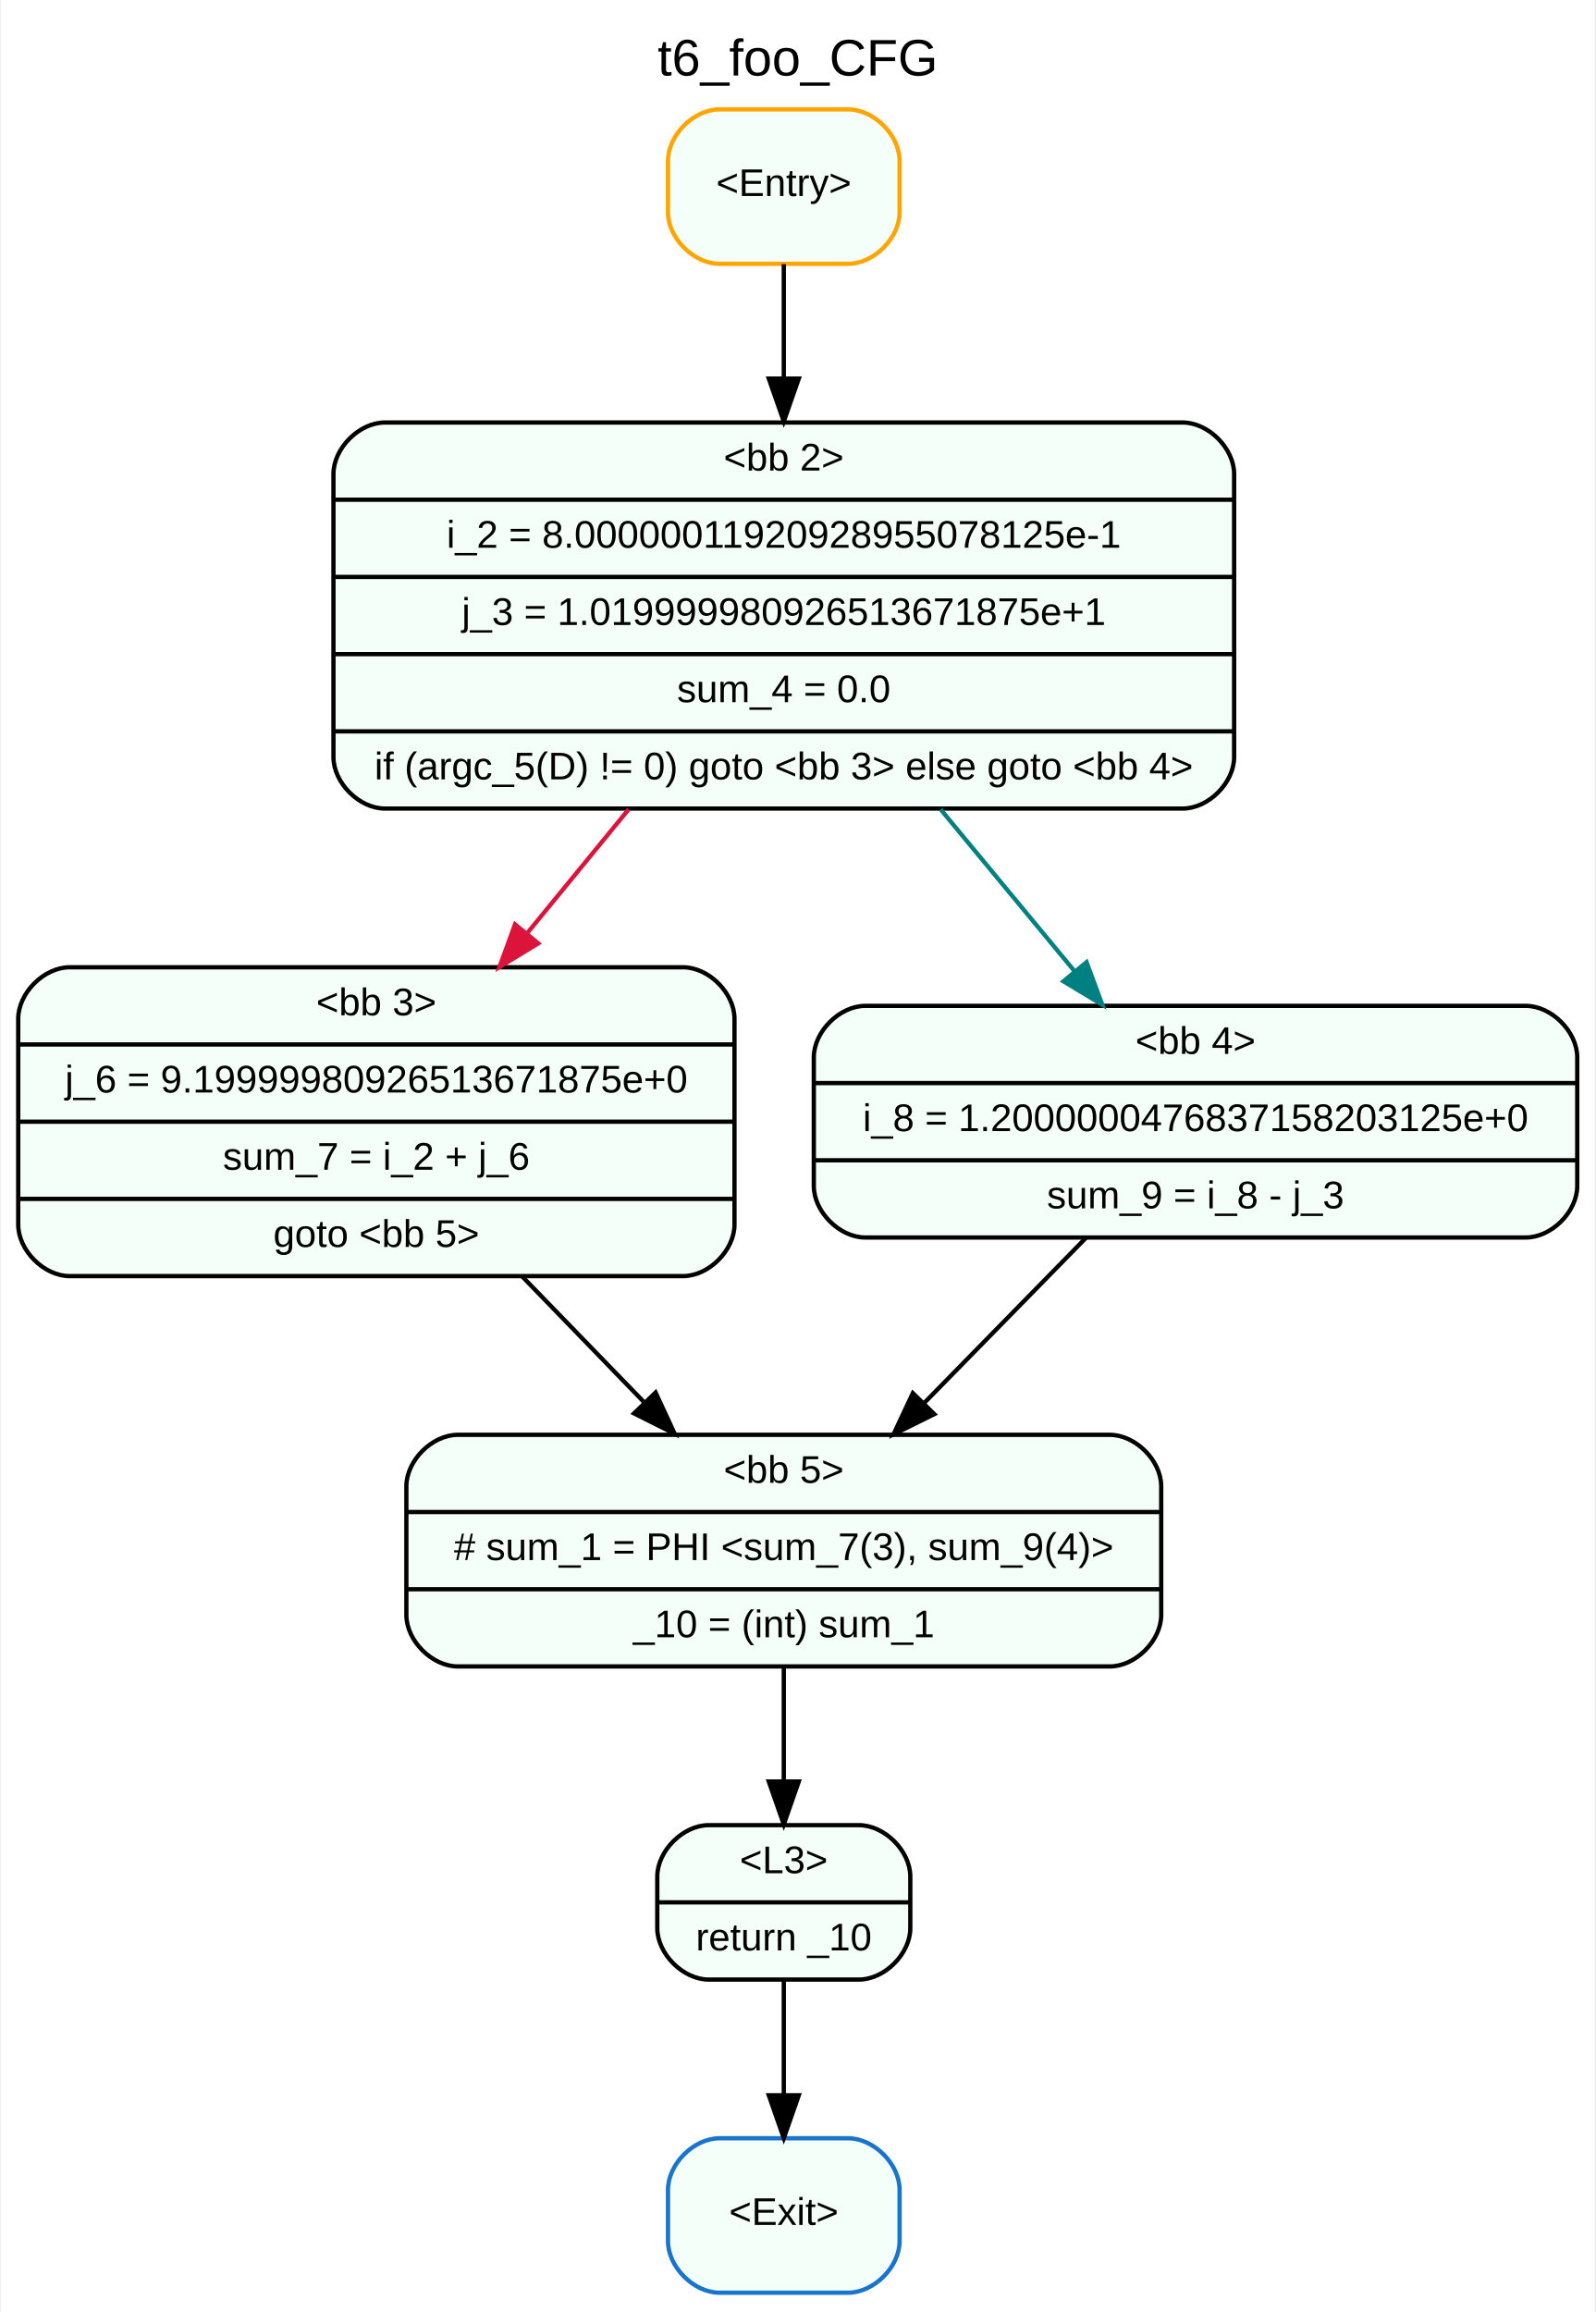
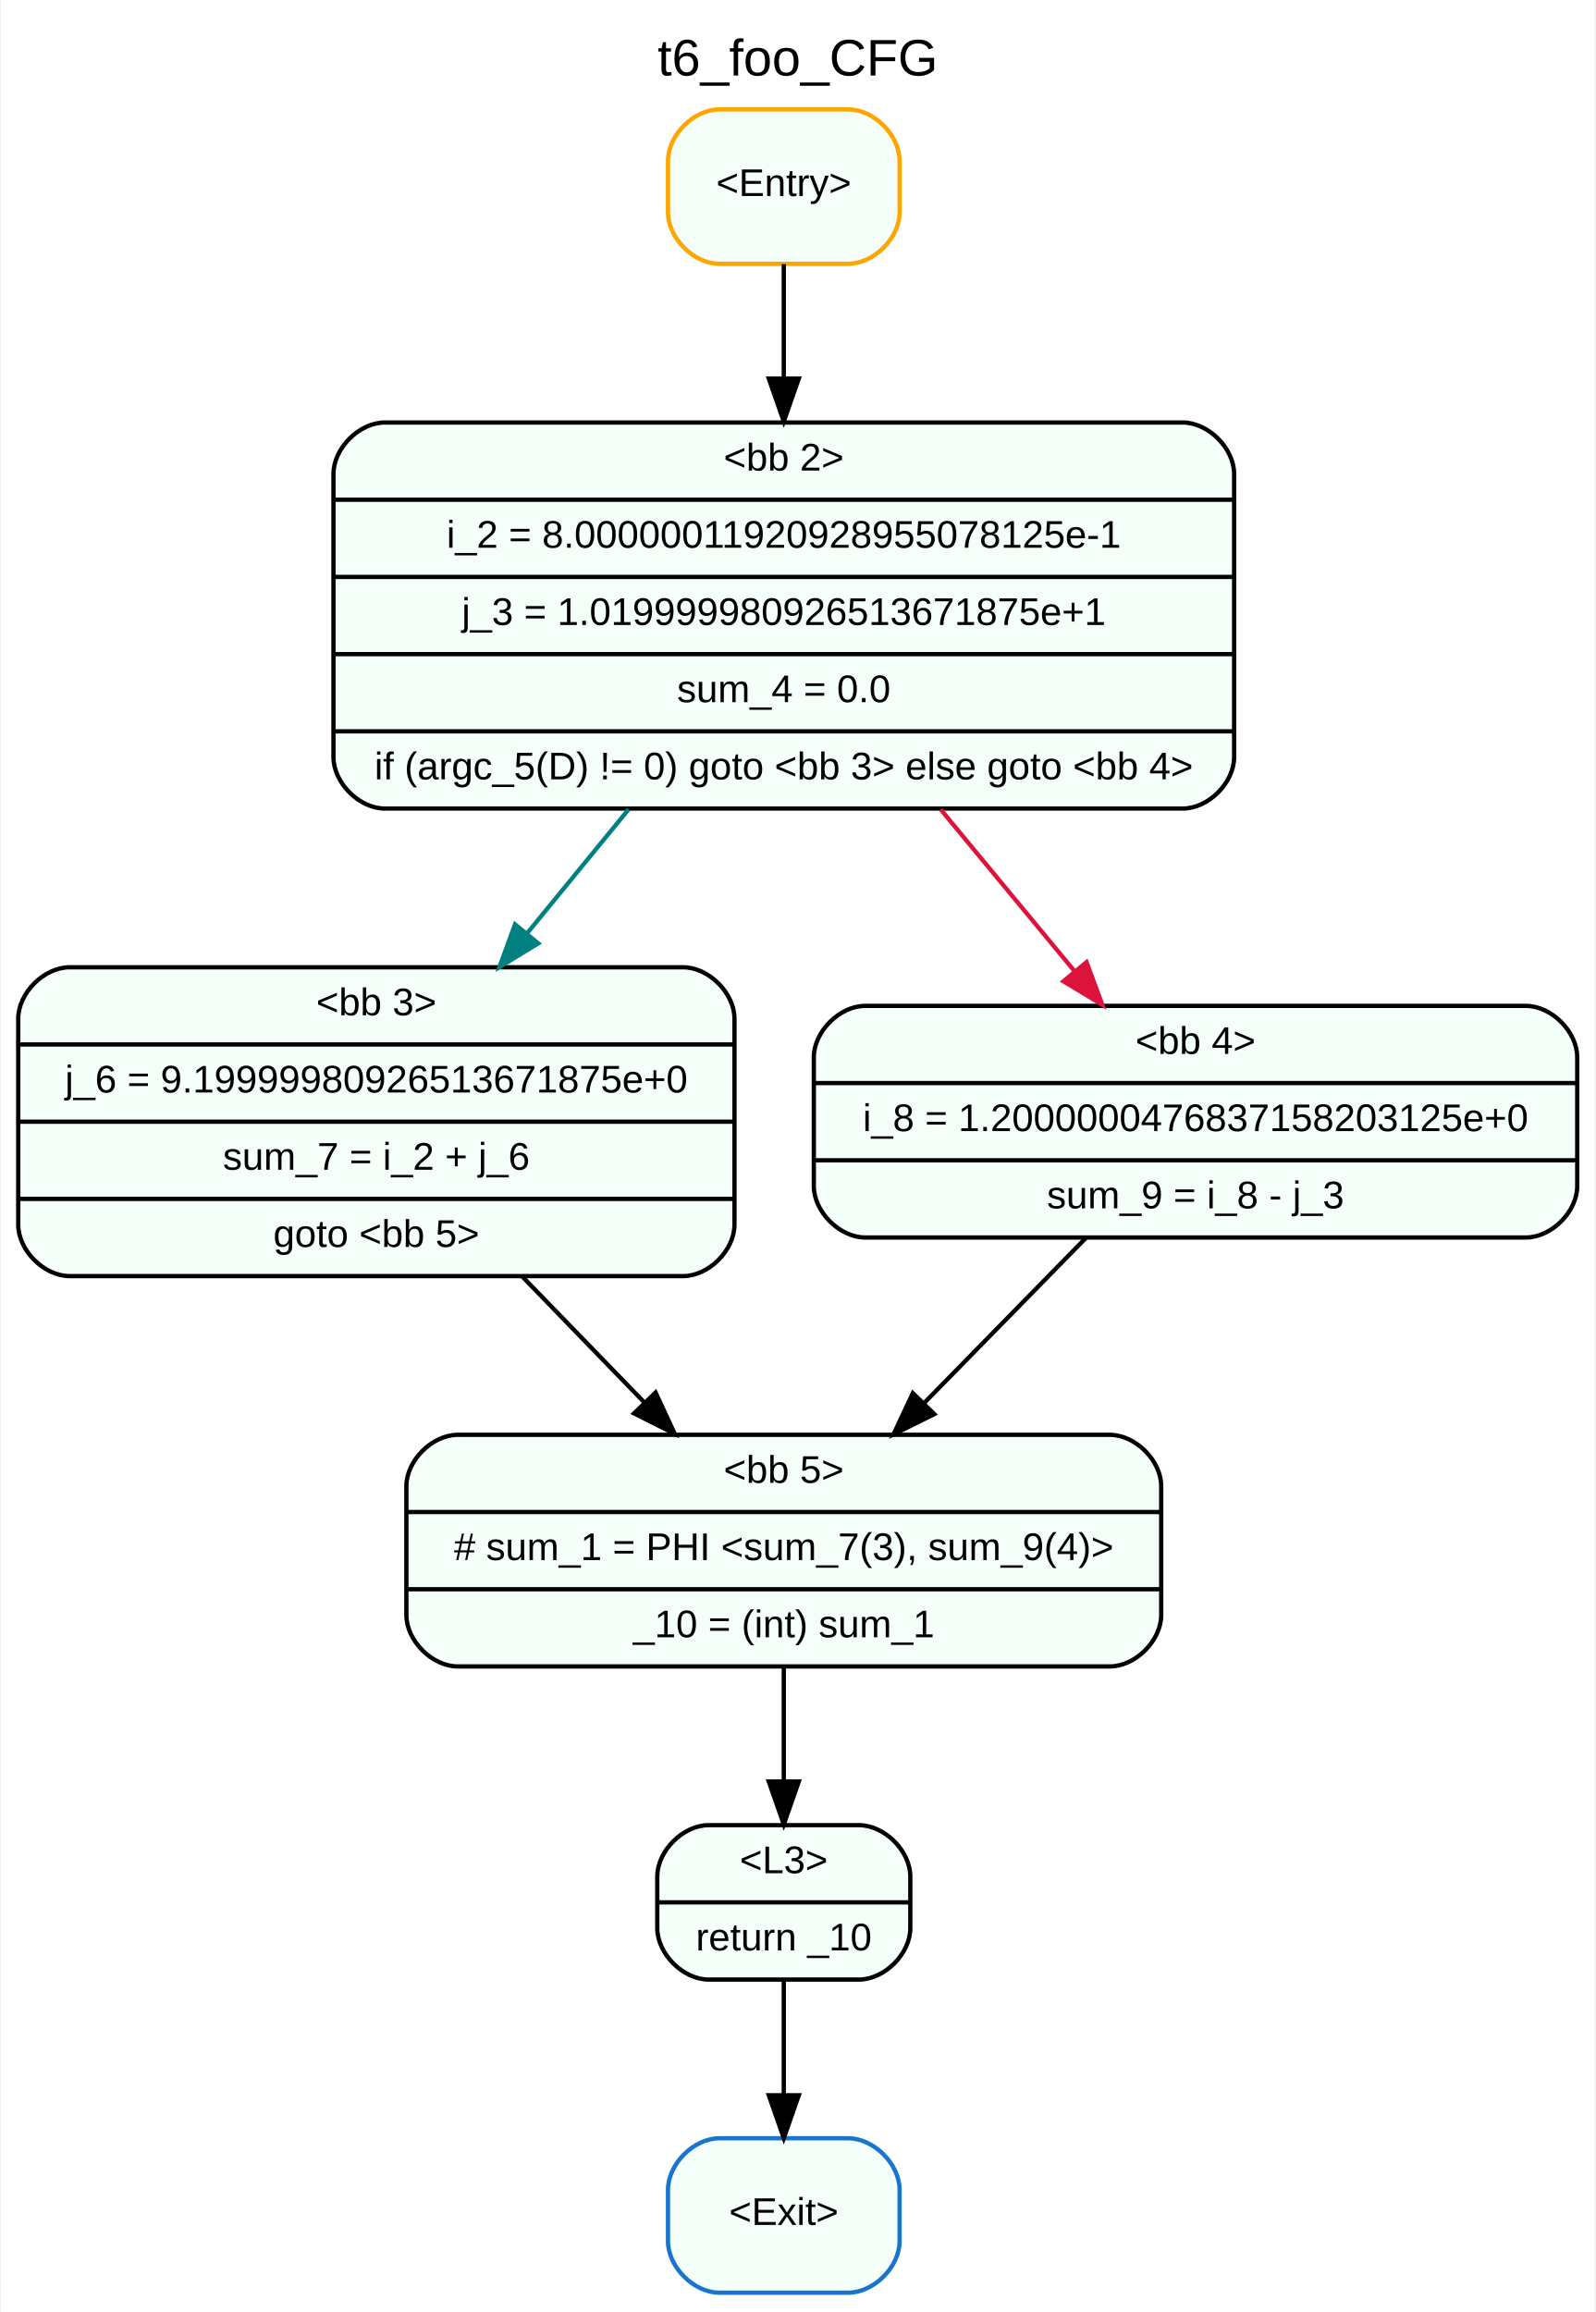
<svg xmlns="http://www.w3.org/2000/svg" width="372pt" height="539pt" viewBox="0.00 0.00 371.50 539.00">
  <g id="graph0" class="graph" transform="scale(1 1) rotate(0) translate(4 535)">
    <polygon fill="white" stroke="none" points="-4,4 -4,-535 367.5,-535 367.5,4 -4,4" />
    <text text-anchor="middle" x="181.75" y="-517.4" font-family="Arial" font-size="12.00">t6_foo_CFG</text>
    <g id="node1" class="node">
      <path fill="mintcream" stroke="orange" d="M163.5,-473.5C163.5,-473.5 193.5,-473.5 193.5,-473.5 199.5,-473.5 205.5,-479.5 205.5,-485.5 205.5,-485.5 205.5,-497.5 205.5,-497.5 205.5,-503.5 199.5,-509.5 193.5,-509.5 193.5,-509.5 163.5,-509.5 163.5,-509.5 157.5,-509.5 151.5,-503.5 151.5,-497.5 151.5,-497.5 151.5,-485.5 151.5,-485.5 151.5,-479.5 157.5,-473.5 163.5,-473.5" />
      <text text-anchor="middle" x="178.5" y="-489.3" font-family="Arial" font-size="9.00">&lt;Entry&gt;</text>
    </g>
    <g id="node2" class="node">
      <path fill="mintcream" stroke="black" d="M85.5,-346.5C85.5,-346.5 271.5,-346.5 271.5,-346.5 277.5,-346.5 283.5,-352.5 283.5,-358.5 283.5,-358.5 283.5,-424.5 283.5,-424.5 283.5,-430.5 277.5,-436.5 271.5,-436.5 271.5,-436.5 85.5,-436.5 85.5,-436.5 79.5,-436.5 73.5,-430.5 73.5,-424.5 73.5,-424.5 73.5,-358.5 73.5,-358.5 73.5,-352.5 79.5,-346.5 85.5,-346.5" />
      <text text-anchor="middle" x="178.5" y="-425.3" font-family="Arial" font-size="9.00">&lt;bb 2&gt;</text>
      <polyline fill="none" stroke="black" points="73.5,-418.5 283.5,-418.5 " />
      <text text-anchor="middle" x="178.5" y="-407.3" font-family="Arial" font-size="9.00">i_2 = 8.00000011920928955078125e-1</text>
      <polyline fill="none" stroke="black" points="73.5,-400.5 283.5,-400.5 " />
      <text text-anchor="middle" x="178.5" y="-389.3" font-family="Arial" font-size="9.00">j_3 = 1.019999980926513671875e+1</text>
      <polyline fill="none" stroke="black" points="73.5,-382.5 283.5,-382.5 " />
      <text text-anchor="middle" x="178.5" y="-371.3" font-family="Arial" font-size="9.00">sum_4 = 0.0</text>
      <polyline fill="none" stroke="black" points="73.5,-364.5 283.5,-364.5 " />
      <text text-anchor="middle" x="178.5" y="-353.3" font-family="Arial" font-size="9.00">if (argc_5(D) != 0) goto &lt;bb 3&gt; else goto &lt;bb 4&gt;</text>
    </g>
    <g id="edge1" class="edge">
      <path fill="none" stroke="black" d="M178.5,-473.43C178.5,-465.859 178.5,-456.488 178.5,-446.837" />
      <polygon fill="black" stroke="black" points="182,-446.742 178.5,-436.742 175,-446.742 182,-446.742" />
    </g>
    <g id="node3" class="node">
      <path fill="mintcream" stroke="black" d="M12,-237.5C12,-237.5 155,-237.5 155,-237.5 161,-237.5 167,-243.5 167,-249.5 167,-249.5 167,-297.5 167,-297.5 167,-303.5 161,-309.5 155,-309.5 155,-309.5 12,-309.5 12,-309.5 6,-309.5 0,-303.5 0,-297.5 0,-297.5 0,-249.5 0,-249.5 0,-243.5 6,-237.5 12,-237.5" />
      <text text-anchor="middle" x="83.5" y="-298.3" font-family="Arial" font-size="9.00">&lt;bb 3&gt;</text>
      <polyline fill="none" stroke="black" points="0,-291.5 167,-291.5 " />
      <text text-anchor="middle" x="83.5" y="-280.3" font-family="Arial" font-size="9.00">j_6 = 9.19999980926513671875e+0</text>
      <polyline fill="none" stroke="black" points="0,-273.5 167,-273.5 " />
      <text text-anchor="middle" x="83.5" y="-262.3" font-family="Arial" font-size="9.00">sum_7 = i_2 + j_6</text>
      <polyline fill="none" stroke="black" points="0,-255.5 167,-255.5 " />
      <text text-anchor="middle" x="83.5" y="-244.3" font-family="Arial" font-size="9.00">goto &lt;bb 5&gt;</text>
    </g>
    <g id="edge2" class="edge">
-       <path fill="none" stroke="crimson" d="M142.314,-346.314C134.53,-336.811 126.316,-326.781 118.576,-317.33" />
-       <polygon fill="crimson" stroke="crimson" points="121.249,-315.07 112.206,-309.551 115.834,-319.505 121.249,-315.07" />
+       <path fill="none" stroke="teal" d="M142.314,-346.314C134.53,-336.811 126.316,-326.781 118.576,-317.33" />
+       <polygon fill="teal" stroke="teal" points="121.249,-315.07 112.206,-309.551 115.834,-319.505 121.249,-315.07" />
    </g>
    <g id="node7" class="node">
      <path fill="mintcream" stroke="black" d="M197.5,-246.5C197.5,-246.5 351.5,-246.5 351.5,-246.5 357.5,-246.5 363.5,-252.5 363.5,-258.5 363.5,-258.5 363.5,-288.5 363.5,-288.5 363.5,-294.5 357.5,-300.5 351.5,-300.5 351.5,-300.5 197.5,-300.5 197.5,-300.5 191.5,-300.5 185.5,-294.5 185.5,-288.5 185.5,-288.5 185.5,-258.5 185.5,-258.5 185.5,-252.5 191.5,-246.5 197.5,-246.5" />
      <text text-anchor="middle" x="274.5" y="-289.3" font-family="Arial" font-size="9.00">&lt;bb 4&gt;</text>
      <polyline fill="none" stroke="black" points="185.5,-282.5 363.5,-282.5 " />
      <text text-anchor="middle" x="274.5" y="-271.3" font-family="Arial" font-size="9.00">i_8 = 1.2000000476837158203125e+0</text>
      <polyline fill="none" stroke="black" points="185.5,-264.5 363.5,-264.5 " />
      <text text-anchor="middle" x="274.5" y="-253.3" font-family="Arial" font-size="9.00">sum_9 = i_8 - j_3</text>
    </g>
    <g id="edge6" class="edge">
-       <path fill="none" stroke="teal" d="M215.067,-346.314C225.4,-333.829 236.483,-320.437 246.246,-308.64" />
-       <polygon fill="teal" stroke="teal" points="249.089,-310.694 252.769,-300.759 243.697,-306.231 249.089,-310.694" />
+       <path fill="none" stroke="crimson" d="M215.067,-346.314C225.4,-333.829 236.483,-320.437 246.246,-308.64" />
+       <polygon fill="crimson" stroke="crimson" points="249.089,-310.694 252.769,-300.759 243.697,-306.231 249.089,-310.694" />
    </g>
    <g id="node4" class="node">
      <path fill="mintcream" stroke="black" d="M102.5,-146.5C102.5,-146.5 254.5,-146.5 254.5,-146.5 260.5,-146.5 266.5,-152.5 266.5,-158.5 266.5,-158.5 266.5,-188.5 266.5,-188.5 266.5,-194.5 260.5,-200.5 254.5,-200.5 254.5,-200.5 102.5,-200.5 102.5,-200.5 96.5,-200.5 90.5,-194.5 90.5,-188.5 90.5,-188.5 90.5,-158.5 90.5,-158.5 90.5,-152.5 96.5,-146.5 102.5,-146.5" />
      <text text-anchor="middle" x="178.5" y="-189.3" font-family="Arial" font-size="9.00">&lt;bb 5&gt;</text>
      <polyline fill="none" stroke="black" points="90.5,-182.5 266.5,-182.5 " />
      <text text-anchor="middle" x="178.5" y="-171.3" font-family="Arial" font-size="9.00"># sum_1 = PHI &lt;sum_7(3), sum_9(4)&gt;</text>
      <polyline fill="none" stroke="black" points="90.5,-164.5 266.5,-164.5 " />
      <text text-anchor="middle" x="178.5" y="-153.3" font-family="Arial" font-size="9.00">_10 = (int) sum_1</text>
    </g>
    <g id="edge3" class="edge">
      <path fill="none" stroke="black" d="M117.529,-237.397C126.771,-227.862 136.755,-217.563 145.915,-208.114" />
      <polygon fill="black" stroke="black" points="148.608,-210.364 153.055,-200.748 143.582,-205.492 148.608,-210.364" />
    </g>
    <g id="node5" class="node">
      <path fill="mintcream" stroke="black" d="M161,-73.5C161,-73.5 196,-73.5 196,-73.5 202,-73.5 208,-79.5 208,-85.5 208,-85.5 208,-97.5 208,-97.5 208,-103.5 202,-109.5 196,-109.5 196,-109.5 161,-109.5 161,-109.5 155,-109.5 149,-103.5 149,-97.5 149,-97.5 149,-85.5 149,-85.5 149,-79.5 155,-73.5 161,-73.5" />
      <text text-anchor="middle" x="178.5" y="-98.3" font-family="Arial" font-size="9.00">&lt;L3&gt;</text>
      <polyline fill="none" stroke="black" points="149,-91.5 208,-91.5 " />
      <text text-anchor="middle" x="178.5" y="-80.3" font-family="Arial" font-size="9.00">return _10</text>
    </g>
    <g id="edge4" class="edge">
      <path fill="none" stroke="black" d="M178.5,-146.305C178.5,-137.846 178.5,-128.449 178.5,-119.905" />
      <polygon fill="black" stroke="black" points="182,-119.674 178.5,-109.674 175,-119.674 182,-119.674" />
    </g>
    <g id="node6" class="node">
      <path fill="mintcream" stroke="#1874cd" d="M163.5,-0.5C163.5,-0.5 193.5,-0.5 193.5,-0.5 199.5,-0.5 205.5,-6.5 205.5,-12.5 205.5,-12.5 205.5,-24.5 205.5,-24.5 205.5,-30.5 199.5,-36.5 193.5,-36.5 193.5,-36.5 163.5,-36.5 163.5,-36.5 157.5,-36.5 151.5,-30.5 151.5,-24.5 151.5,-24.5 151.5,-12.5 151.5,-12.5 151.5,-6.5 157.5,-0.5 163.5,-0.5" />
      <text text-anchor="middle" x="178.5" y="-16.3" font-family="Arial" font-size="9.00">&lt;Exit&gt;</text>
    </g>
    <g id="edge5" class="edge">
      <path fill="none" stroke="black" d="M178.5,-73.313C178.5,-65.29 178.5,-55.547 178.5,-46.569" />
      <polygon fill="black" stroke="black" points="182,-46.529 178.5,-36.529 175,-46.529 182,-46.529" />
    </g>
    <g id="edge7" class="edge">
      <path fill="none" stroke="black" d="M249.026,-246.495C237.417,-234.645 223.535,-220.473 211.17,-207.851" />
      <polygon fill="black" stroke="black" points="213.591,-205.321 204.093,-200.626 208.591,-210.219 213.591,-205.321" />
    </g>
  </g>
</svg>
